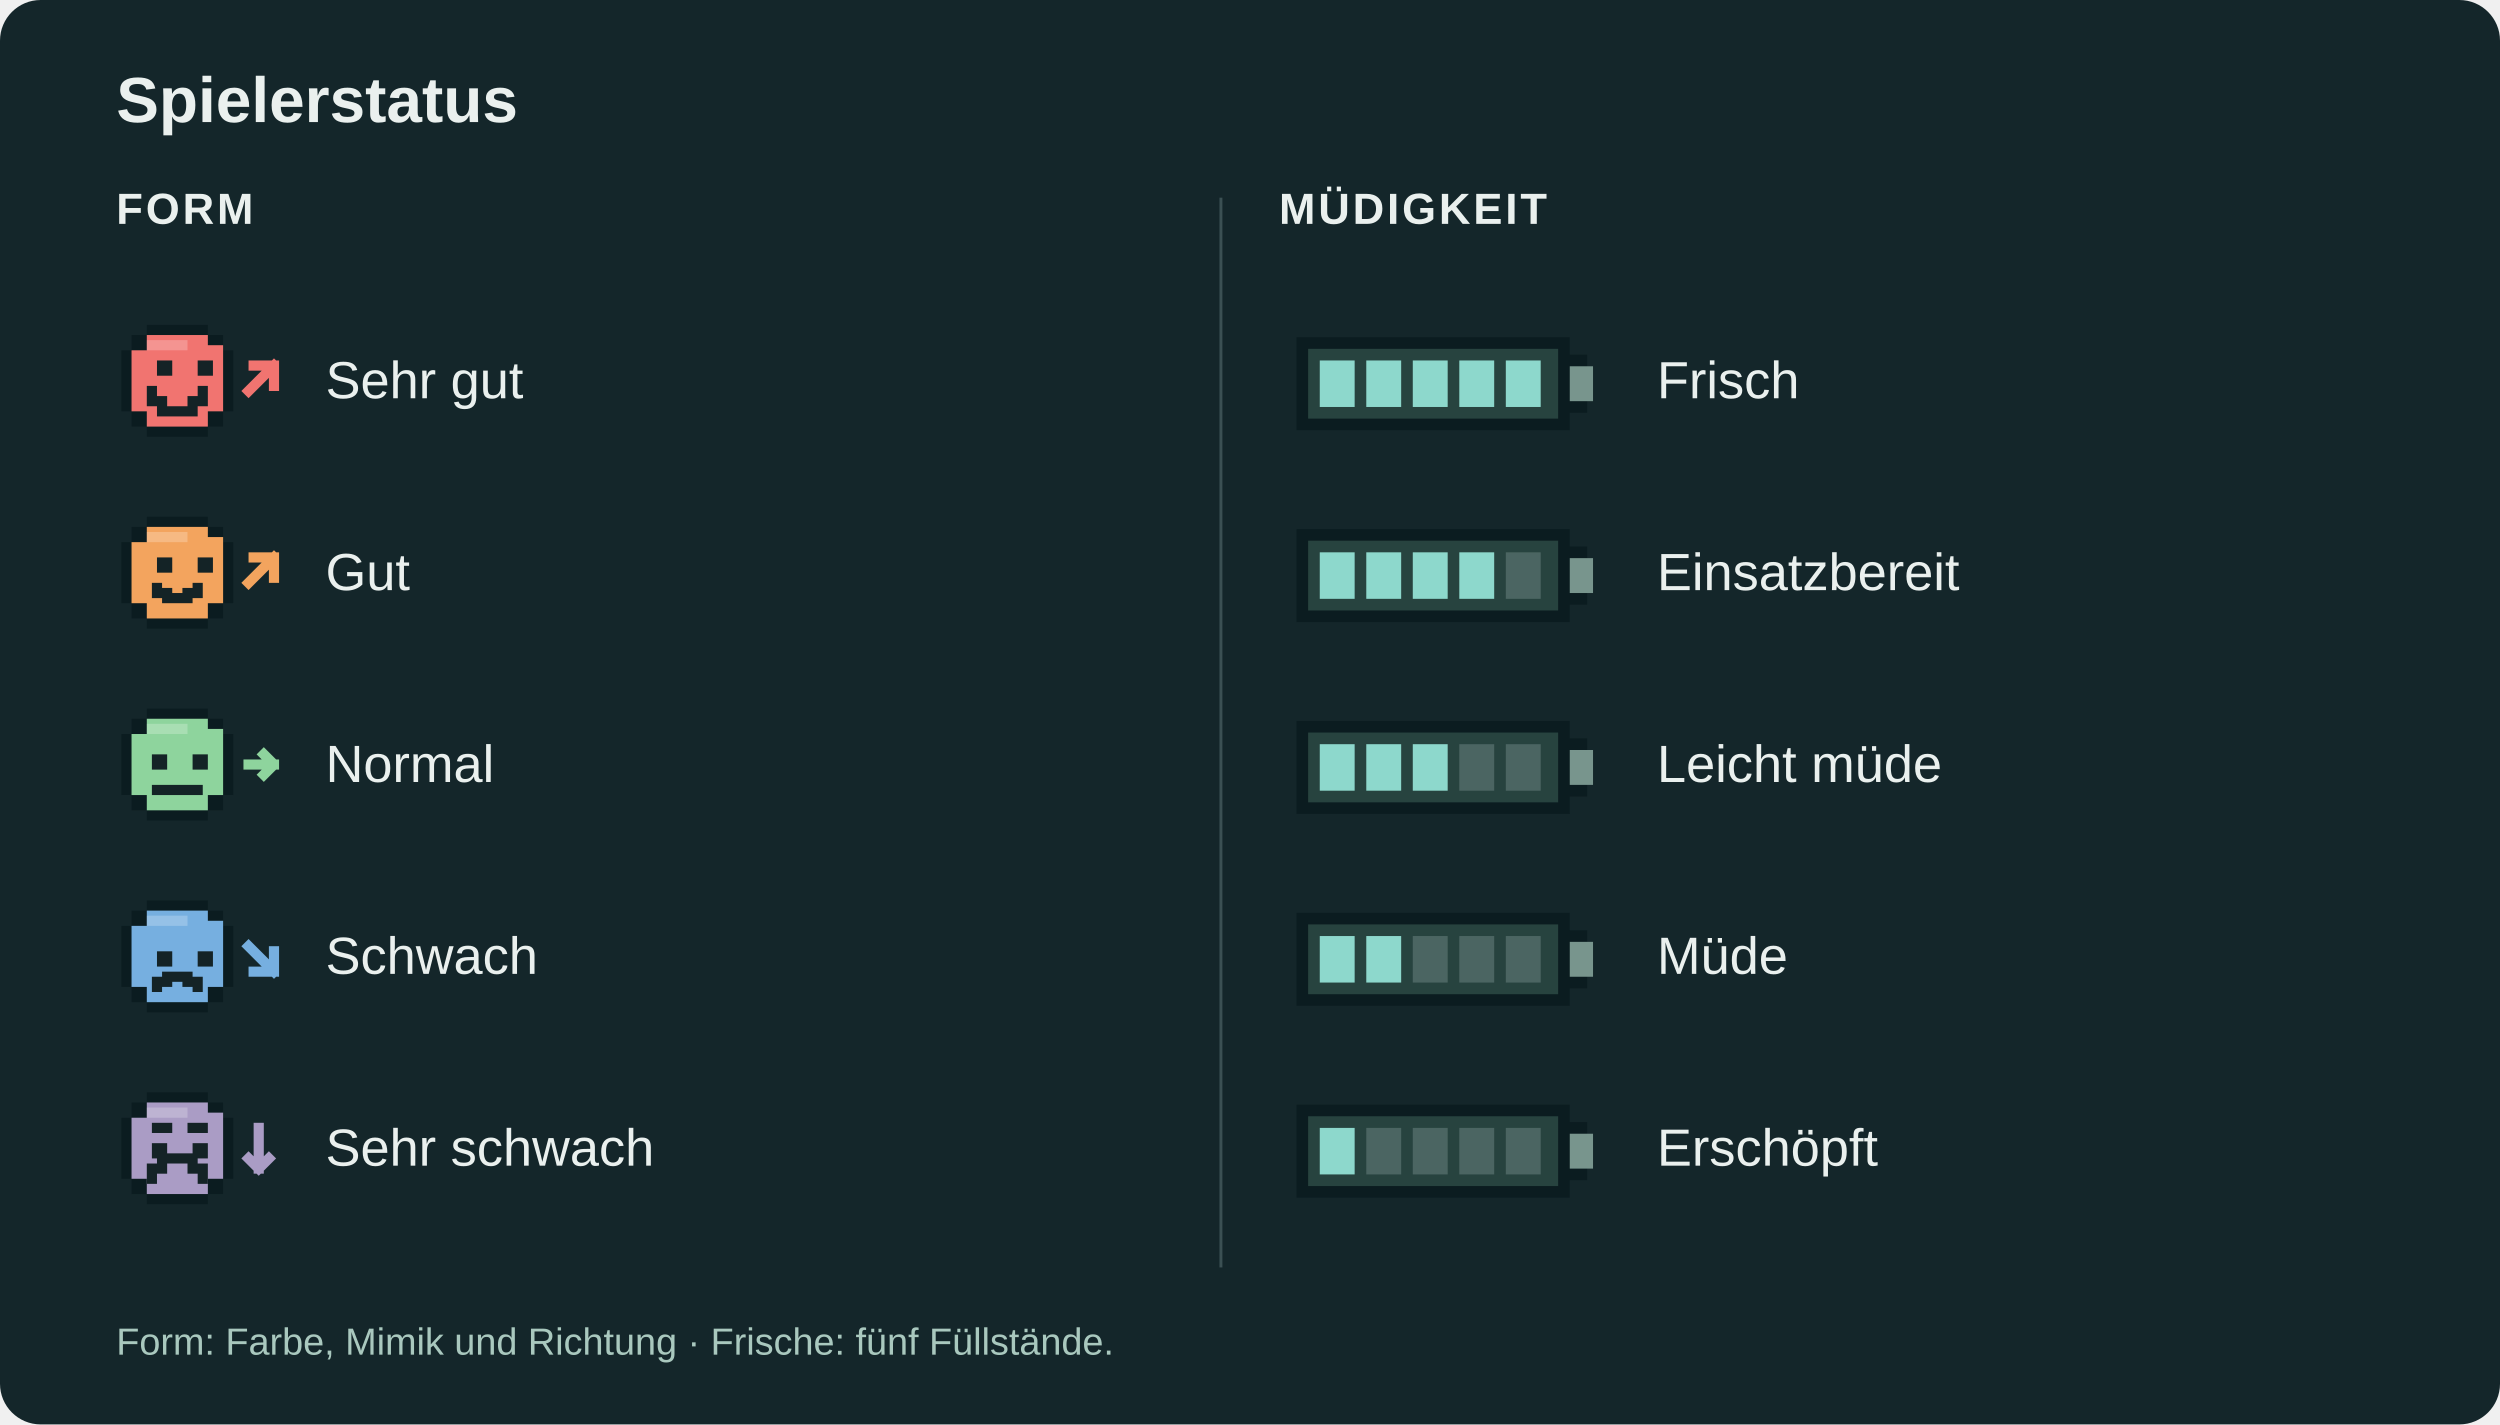
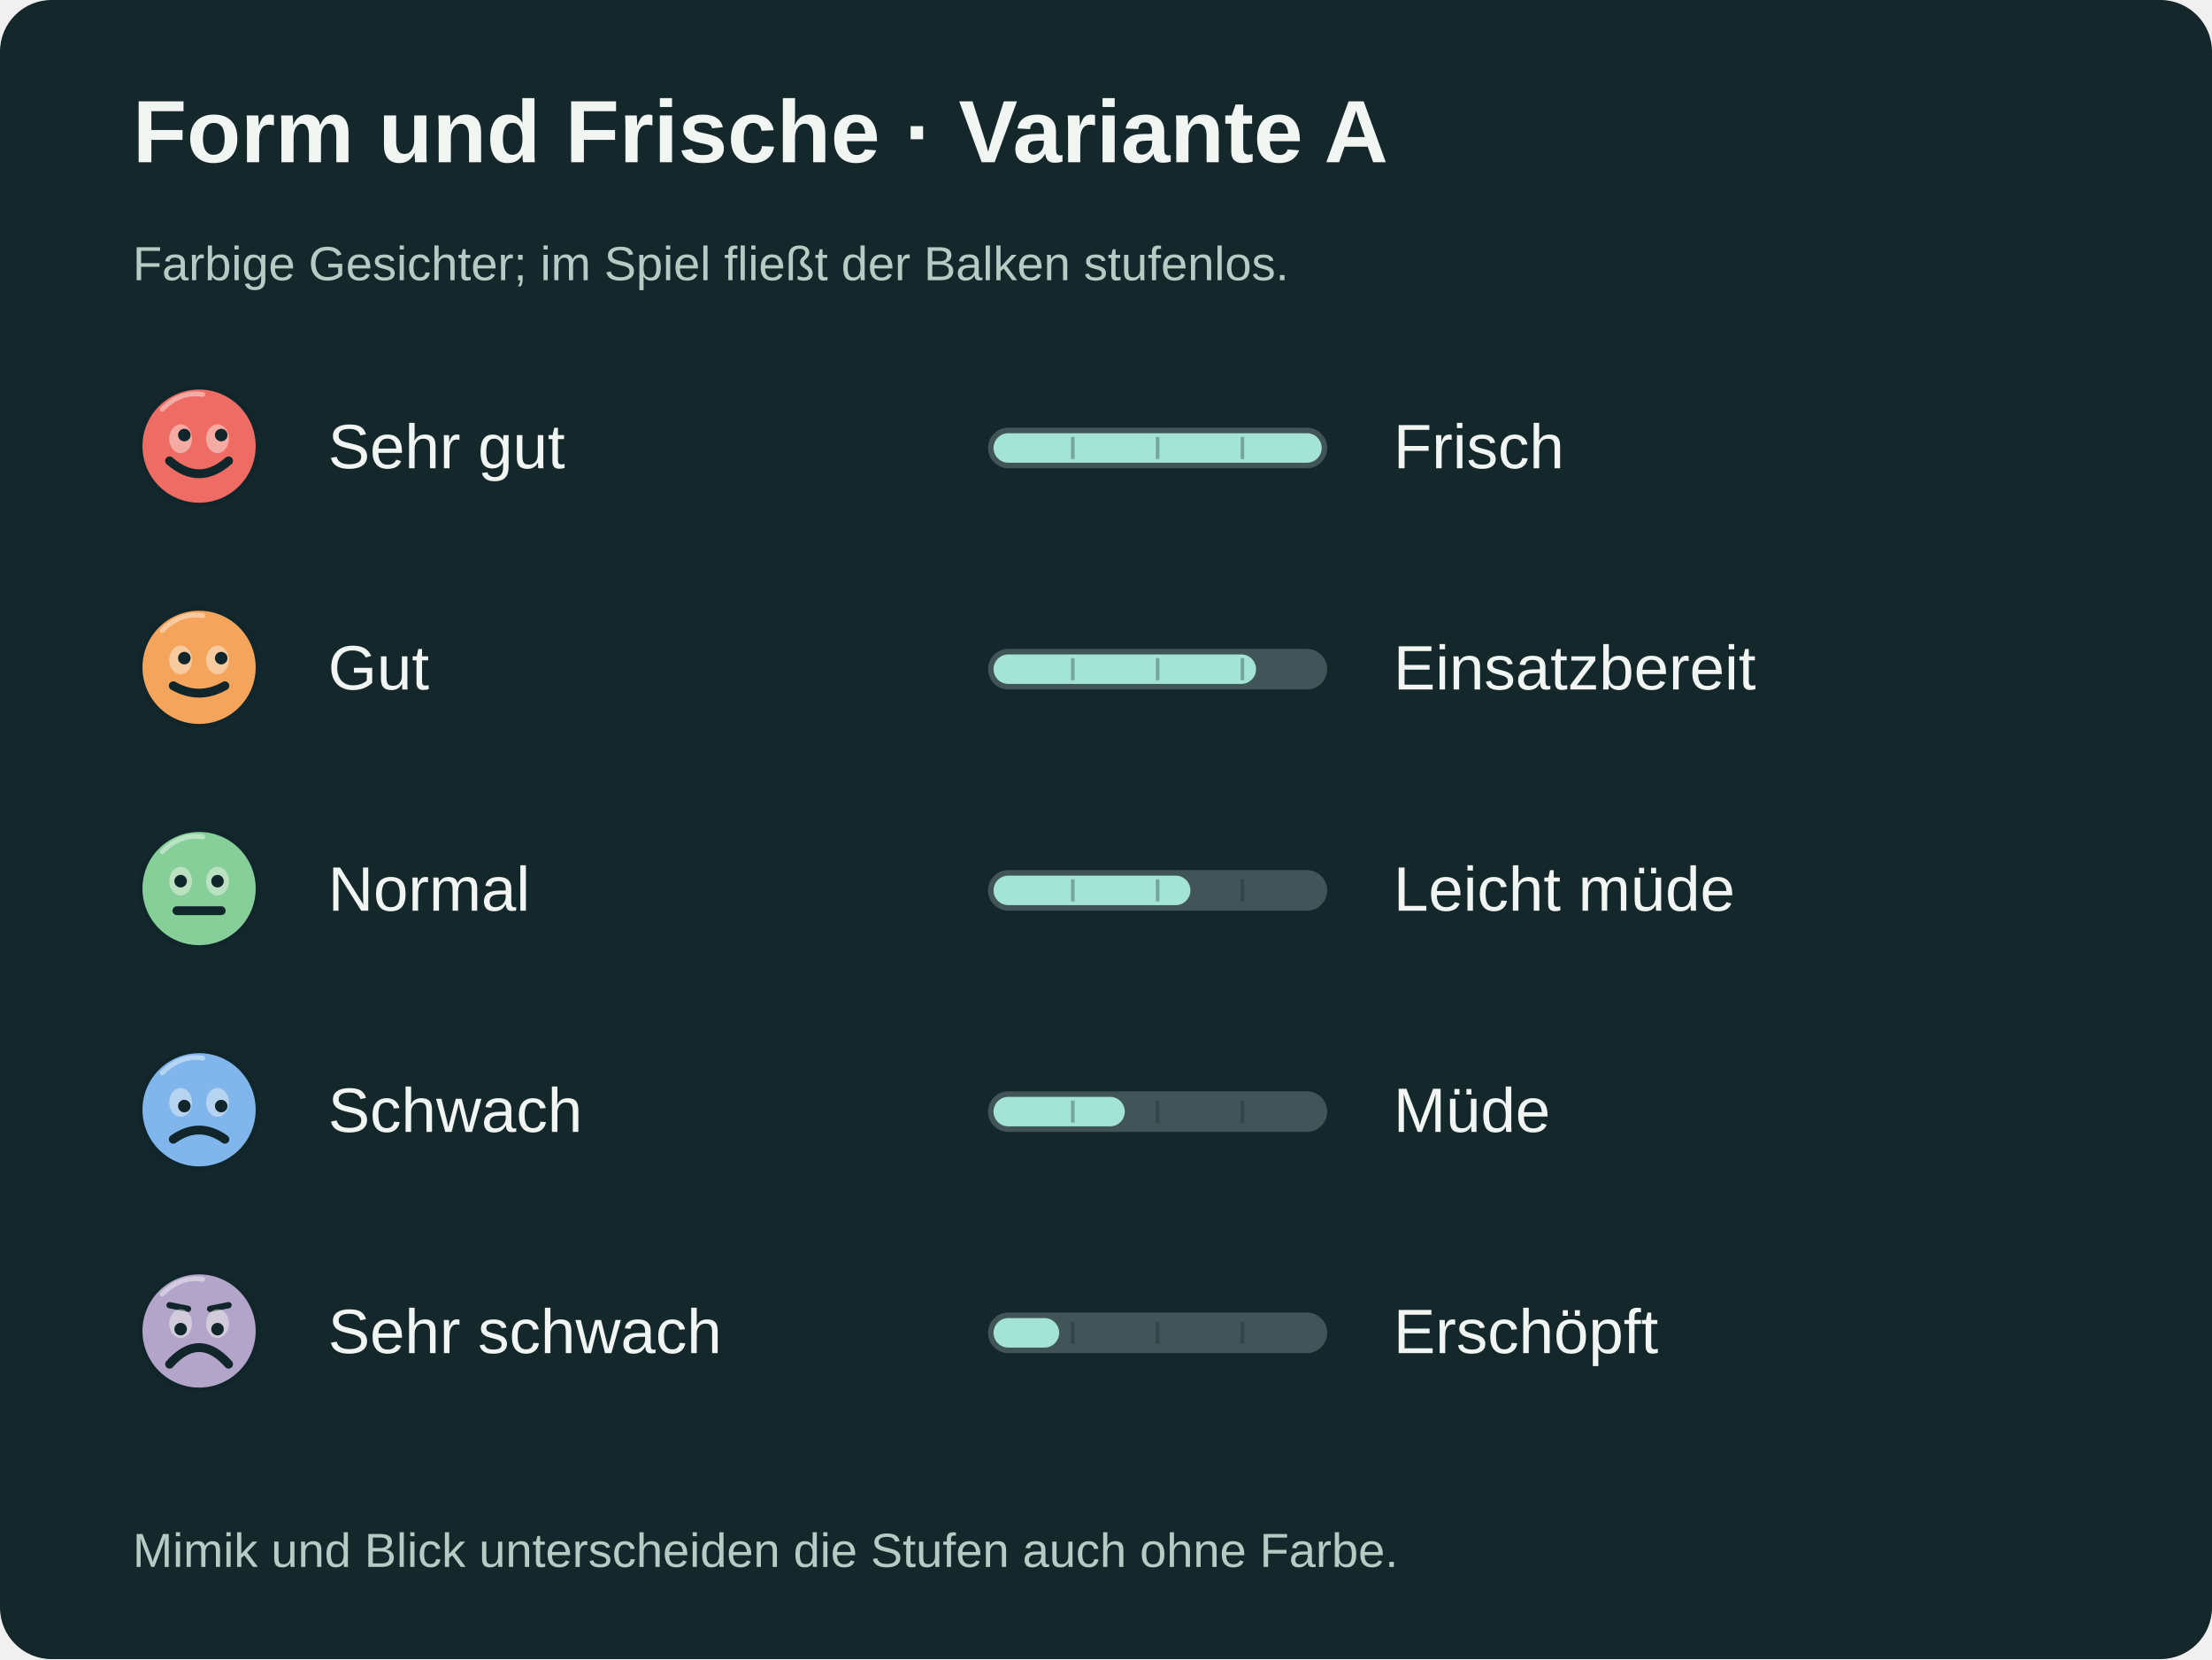
- <svg xmlns="http://www.w3.org/2000/svg" viewBox="0 0 860 490" role="img" aria-label="Vorschau der Form-Icons und Müdigkeitsbalken">
-   <defs>
-     <symbol id="form-very-good" viewBox="0 0 32 24">
-       <path d="M6 1h12v2h3v3h2v12h-2v3h-3v2H6v-2H3v-3H1V6h2V3h3Z" fill="#0B1C20" />
-       <path d="M6 3h12v2h3v13h-3v3H6v-3H3V6h3Z" fill="#F17470" />
-       <path d="M6 4h8v2H6Z" fill="#FFF" opacity=".23" />
-       <path d="M8 8h3v3H8ZM16 8h3v3h-3Z" fill="#142326" />
-       <path d="M7 14v2h2v2h6v-2h2v-2" fill="none" stroke="#142326" stroke-width="2" stroke-linecap="square" stroke-linejoin="miter" />
-       <path d="M26 14L31 9M27 9h4v4" fill="none" stroke="#F17470" stroke-width="2" stroke-linecap="square" stroke-linejoin="miter" />
-     </symbol>
-     <symbol id="form-good" viewBox="0 0 32 24">
-       <path d="M6 1h12v2h3v3h2v12h-2v3h-3v2H6v-2H3v-3H1V6h2V3h3Z" fill="#0B1C20" />
-       <path d="M6 3h12v2h3v13h-3v3H6v-3H3V6h3Z" fill="#F3A45E" />
-       <path d="M6 4h8v2H6Z" fill="#FFF" opacity=".23" />
-       <path d="M8 9h3v3H8ZM16 9h3v3h-3Z" fill="#142326" />
-       <path d="M8 15v1h2v1h4v-1h2v-1" fill="none" stroke="#142326" stroke-width="2" stroke-linecap="square" stroke-linejoin="miter" />
-       <path d="M26 14L31 9M27 9h4v4" fill="none" stroke="#F3A45E" stroke-width="2" stroke-linecap="square" stroke-linejoin="miter" />
-     </symbol>
-     <symbol id="form-normal" viewBox="0 0 32 24">
-       <path d="M6 1h12v2h3v3h2v12h-2v3h-3v2H6v-2H3v-3H1V6h2V3h3Z" fill="#0B1C20" />
-       <path d="M6 3h12v2h3v13h-3v3H6v-3H3V6h3Z" fill="#8ED49D" />
-       <path d="M6 4h8v2H6Z" fill="#FFF" opacity=".23" />
-       <path d="M7 10h3v3H7ZM15 10h3v3h-3Z" fill="#142326" />
-       <path d="M8 17h8" fill="none" stroke="#142326" stroke-width="2" stroke-linecap="square" stroke-linejoin="miter" />
-       <path d="M26 12h5m-2-2 2 2-2 2" fill="none" stroke="#8ED49D" stroke-width="2" stroke-linecap="square" stroke-linejoin="miter" />
-     </symbol>
-     <symbol id="form-weak" viewBox="0 0 32 24">
-       <path d="M6 1h12v2h3v3h2v12h-2v3h-3v2H6v-2H3v-3H1V6h2V3h3Z" fill="#0B1C20" />
-       <path d="M6 3h12v2h3v13h-3v3H6v-3H3V6h3Z" fill="#76AFE0" />
-       <path d="M6 4h8v2H6Z" fill="#FFF" opacity=".23" />
-       <path d="M8 11h3v3H8ZM16 11h3v3h-3Z" fill="#142326" />
-       <path d="M8 18v-1h2v-1h4v1h2v1" fill="none" stroke="#142326" stroke-width="2" stroke-linecap="square" stroke-linejoin="miter" />
-       <path d="M26 10l5 5m-4 0h4v-4" fill="none" stroke="#76AFE0" stroke-width="2" stroke-linecap="square" stroke-linejoin="miter" />
-     </symbol>
-     <symbol id="form-very-weak" viewBox="0 0 32 24">
-       <path d="M6 1h12v2h3v3h2v12h-2v3h-3v2H6v-2H3v-3H1V6h2V3h3Z" fill="#0B1C20" />
-       <path d="M6 3h12v2h3v13h-3v3H6v-3H3V6h3Z" fill="#AA9CC5" />
-       <path d="M6 4h8v2H6Z" fill="#FFF" opacity=".23" />
-       <path d="M7 8h4M14 8h4" stroke="#142326" stroke-width="2" />
-       <path d="M7 11h3v3H7ZM15 11h3v3h-3Z" fill="#142326" />
-       <path d="M7 18v-2h2v-2h6v2h2v2" fill="none" stroke="#142326" stroke-width="2" stroke-linecap="square" stroke-linejoin="miter" />
-       <path d="M28 8v8m-2-2 2 2 2-2" fill="none" stroke="#AA9CC5" stroke-width="2" stroke-linecap="square" stroke-linejoin="miter" />
-     </symbol>
-     <symbol id="freshness-fresh" viewBox="0 0 56 20">
-       <path d="M3 2h47v3h3v10h-3v3H3Z" fill="#0B1C20" />
-       <rect x="5" y="4" width="43" height="12" fill="#27433F" />
-       <rect x="7" y="6" width="6" height="8" fill="#8DD8CC" />
-       <rect x="15" y="6" width="6" height="8" fill="#8DD8CC" />
-       <rect x="23" y="6" width="6" height="8" fill="#8DD8CC" />
-       <rect x="31" y="6" width="6" height="8" fill="#8DD8CC" />
-       <rect x="39" y="6" width="6" height="8" fill="#8DD8CC" />
-       <path d="M50 7h4v6h-4Z" fill="#78958D" />
-     </symbol>
-     <symbol id="freshness-ready" viewBox="0 0 56 20">
-       <path d="M3 2h47v3h3v10h-3v3H3Z" fill="#0B1C20" />
-       <rect x="5" y="4" width="43" height="12" fill="#27433F" />
-       <rect x="7" y="6" width="6" height="8" fill="#8DD8CC" />
-       <rect x="15" y="6" width="6" height="8" fill="#8DD8CC" />
-       <rect x="23" y="6" width="6" height="8" fill="#8DD8CC" />
-       <rect x="31" y="6" width="6" height="8" fill="#8DD8CC" />
-       <rect x="39" y="6" width="6" height="8" fill="#4B6562" />
-       <path d="M50 7h4v6h-4Z" fill="#78958D" />
-     </symbol>
-     <symbol id="freshness-slightly-tired" viewBox="0 0 56 20">
-       <path d="M3 2h47v3h3v10h-3v3H3Z" fill="#0B1C20" />
-       <rect x="5" y="4" width="43" height="12" fill="#27433F" />
-       <rect x="7" y="6" width="6" height="8" fill="#8DD8CC" />
-       <rect x="15" y="6" width="6" height="8" fill="#8DD8CC" />
-       <rect x="23" y="6" width="6" height="8" fill="#8DD8CC" />
-       <rect x="31" y="6" width="6" height="8" fill="#4B6562" />
-       <rect x="39" y="6" width="6" height="8" fill="#4B6562" />
-       <path d="M50 7h4v6h-4Z" fill="#78958D" />
-     </symbol>
-     <symbol id="freshness-tired" viewBox="0 0 56 20">
-       <path d="M3 2h47v3h3v10h-3v3H3Z" fill="#0B1C20" />
-       <rect x="5" y="4" width="43" height="12" fill="#27433F" />
-       <rect x="7" y="6" width="6" height="8" fill="#8DD8CC" />
-       <rect x="15" y="6" width="6" height="8" fill="#8DD8CC" />
-       <rect x="23" y="6" width="6" height="8" fill="#4B6562" />
-       <rect x="31" y="6" width="6" height="8" fill="#4B6562" />
-       <rect x="39" y="6" width="6" height="8" fill="#4B6562" />
-       <path d="M50 7h4v6h-4Z" fill="#78958D" />
-     </symbol>
-     <symbol id="freshness-exhausted" viewBox="0 0 56 20">
-       <path d="M3 2h47v3h3v10h-3v3H3Z" fill="#0B1C20" />
-       <rect x="5" y="4" width="43" height="12" fill="#27433F" />
-       <rect x="7" y="6" width="6" height="8" fill="#8DD8CC" />
-       <rect x="15" y="6" width="6" height="8" fill="#4B6562" />
-       <rect x="23" y="6" width="6" height="8" fill="#4B6562" />
-       <rect x="31" y="6" width="6" height="8" fill="#4B6562" />
-       <rect x="39" y="6" width="6" height="8" fill="#4B6562" />
-       <path d="M50 7h4v6h-4Z" fill="#78958D" />
-     </symbol>
-   </defs>
-   <style>text{font-family:Arial,sans-serif;fill:#EAF0EE}.heading{font-size:22px;font-weight:700}.subheading{font-size:15px;font-weight:700;letter-spacing:1px}.label{font-size:18px}.note{font-size:13px;fill:#A9C8BE}</style>
-   <rect width="860" height="490" rx="14" fill="#14262A" />
-   <text x="40" y="42" class="heading">Spielerstatus</text>
-   <text x="40" y="77" class="subheading">FORM</text>
-   <text x="440" y="77" class="subheading">MÜDIGKEIT</text>
-   <path d="M420 68V436" stroke="#3B5053" />
-   <use href="#form-very-good" x="40" y="110" width="56" height="42" />
-   <text x="112" y="137" class="label">Sehr gut</text>
-   <use href="#freshness-fresh" x="440" y="112" width="112" height="40" />
-   <text x="570" y="137" class="label">Frisch</text>
-   <use href="#form-good" x="40" y="176" width="56" height="42" />
-   <text x="112" y="203" class="label">Gut</text>
-   <use href="#freshness-ready" x="440" y="178" width="112" height="40" />
-   <text x="570" y="203" class="label">Einsatzbereit</text>
-   <use href="#form-normal" x="40" y="242" width="56" height="42" />
-   <text x="112" y="269" class="label">Normal</text>
-   <use href="#freshness-slightly-tired" x="440" y="244" width="112" height="40" />
-   <text x="570" y="269" class="label">Leicht müde</text>
-   <use href="#form-weak" x="40" y="308" width="56" height="42" />
-   <text x="112" y="335" class="label">Schwach</text>
-   <use href="#freshness-tired" x="440" y="310" width="112" height="40" />
-   <text x="570" y="335" class="label">Müde</text>
-   <use href="#form-very-weak" x="40" y="374" width="56" height="42" />
-   <text x="112" y="401" class="label">Sehr schwach</text>
-   <use href="#freshness-exhausted" x="440" y="376" width="112" height="40" />
-   <text x="570" y="401" class="label">Erschöpft</text>
-   <text x="40" y="466" class="note">Form: Farbe, Mimik und Richtung · Frische: fünf Füllstände.</text>
+ <svg xmlns="http://www.w3.org/2000/svg" viewBox="0 0 600 450" role="img" aria-label="Gewählte Status-Icons, Variante A">
+   <style>text{font-family:Arial,sans-serif;fill:#F1F6F2}.heading{font-size:24px;font-weight:700}.label{font-size:17px}.note{font-size:13px;fill:#B5CCC5}</style>
+   <rect width="600" height="450" rx="14" fill="#14282C" />
+   <text x="36" y="44" class="heading">Form und Frische · Variante A</text>
+   <text x="36" y="76" class="note">Farbige Gesichter; im Spiel fließt der Balken stufenlos.</text>
+   <g transform="translate(36 103)">
+     <circle cx="18" cy="18" r="16" fill="#EE6C64" stroke="#10262A" stroke-width="1.3" />
+     <path d="M8 8Q13 3 19 4" fill="none" stroke="#FFF" stroke-opacity=".42" stroke-width="1.3" stroke-linecap="round" />
+     <g fill="none" stroke="#10262A" stroke-width="1.7" stroke-linecap="round" />
+     <ellipse cx="13" cy="16" rx="3.1" ry="3.9" fill="#F8F8F2" opacity=".45" />
+     <ellipse cx="23" cy="16" rx="3.1" ry="3.9" fill="#F8F8F2" opacity=".45" />
+     <circle cx="14" cy="15" r="1.7" fill="#10262A" />
+     <circle cx="24" cy="15" r="1.7" fill="#10262A" />
+     <path d="M10 22 Q18 29 26 22" fill="none" stroke="#10262A" stroke-width="2.4" stroke-linecap="round" />
+   </g>
+   <text x="89" y="127" class="label">Sehr gut</text>
+   <g transform="translate(268 116)">
+     <rect width="92" height="11" rx="5.5" fill="#415558" />
+     <rect x="1.5" y="1.5" width="89.0" height="8" rx="4" fill="#A3E4D4" />
+     <path d="M23 2.5v6M46 2.5v6M69 2.5v6" stroke="#10262A" stroke-opacity=".32" stroke-width="1" />
+   </g>
+   <text x="378" y="127" class="label">Frisch</text>
+   <g transform="translate(36 163)">
+     <circle cx="18" cy="18" r="16" fill="#F5A45B" stroke="#10262A" stroke-width="1.3" />
+     <path d="M8 8Q13 3 19 4" fill="none" stroke="#FFF" stroke-opacity=".42" stroke-width="1.3" stroke-linecap="round" />
+     <g fill="none" stroke="#10262A" stroke-width="1.7" stroke-linecap="round" />
+     <ellipse cx="13" cy="16" rx="3.1" ry="3.9" fill="#F8F8F2" opacity=".45" />
+     <ellipse cx="23" cy="16" rx="3.1" ry="3.9" fill="#F8F8F2" opacity=".45" />
+     <circle cx="14" cy="15.5" r="1.7" fill="#10262A" />
+     <circle cx="24" cy="15.5" r="1.7" fill="#10262A" />
+     <path d="M11 23 Q18 27 25 23" fill="none" stroke="#10262A" stroke-width="2.4" stroke-linecap="round" />
+   </g>
+   <text x="89" y="187" class="label">Gut</text>
+   <g transform="translate(268 176)">
+     <rect width="92" height="11" rx="5.5" fill="#415558" />
+     <rect x="1.5" y="1.5" width="71.2" height="8" rx="4" fill="#A3E4D4" />
+     <path d="M23 2.5v6M46 2.5v6M69 2.5v6" stroke="#10262A" stroke-opacity=".32" stroke-width="1" />
+   </g>
+   <text x="378" y="187" class="label">Einsatzbereit</text>
+   <g transform="translate(36 223)">
+     <circle cx="18" cy="18" r="16" fill="#86CF99" stroke="#10262A" stroke-width="1.3" />
+     <path d="M8 8Q13 3 19 4" fill="none" stroke="#FFF" stroke-opacity=".42" stroke-width="1.3" stroke-linecap="round" />
+     <g fill="none" stroke="#10262A" stroke-width="1.7" stroke-linecap="round" />
+     <ellipse cx="13" cy="16" rx="3.1" ry="3.9" fill="#F8F8F2" opacity=".45" />
+     <ellipse cx="23" cy="16" rx="3.1" ry="3.9" fill="#F8F8F2" opacity=".45" />
+     <circle cx="13" cy="16" r="1.7" fill="#10262A" />
+     <circle cx="23" cy="16" r="1.7" fill="#10262A" />
+     <path d="M12 24 H24" fill="none" stroke="#10262A" stroke-width="2.4" stroke-linecap="round" />
+   </g>
+   <text x="89" y="247" class="label">Normal</text>
+   <g transform="translate(268 236)">
+     <rect width="92" height="11" rx="5.5" fill="#415558" />
+     <rect x="1.5" y="1.5" width="53.4" height="8" rx="4" fill="#A3E4D4" />
+     <path d="M23 2.5v6M46 2.5v6M69 2.5v6" stroke="#10262A" stroke-opacity=".32" stroke-width="1" />
+   </g>
+   <text x="378" y="247" class="label">Leicht müde</text>
+   <g transform="translate(36 283)">
+     <circle cx="18" cy="18" r="16" fill="#80B6EC" stroke="#10262A" stroke-width="1.3" />
+     <path d="M8 8Q13 3 19 4" fill="none" stroke="#FFF" stroke-opacity=".42" stroke-width="1.3" stroke-linecap="round" />
+     <g fill="none" stroke="#10262A" stroke-width="1.7" stroke-linecap="round" />
+     <ellipse cx="13" cy="16" rx="3.1" ry="3.9" fill="#F8F8F2" opacity=".45" />
+     <ellipse cx="23" cy="16" rx="3.1" ry="3.9" fill="#F8F8F2" opacity=".45" />
+     <circle cx="14" cy="17" r="1.7" fill="#10262A" />
+     <circle cx="24" cy="17" r="1.7" fill="#10262A" />
+     <path d="M11 26 Q18 21 25 26" fill="none" stroke="#10262A" stroke-width="2.4" stroke-linecap="round" />
+   </g>
+   <text x="89" y="307" class="label">Schwach</text>
+   <g transform="translate(268 296)">
+     <rect width="92" height="11" rx="5.5" fill="#415558" />
+     <rect x="1.5" y="1.5" width="35.6" height="8" rx="4" fill="#A3E4D4" />
+     <path d="M23 2.5v6M46 2.5v6M69 2.5v6" stroke="#10262A" stroke-opacity=".32" stroke-width="1" />
+   </g>
+   <text x="378" y="307" class="label">Müde</text>
+   <g transform="translate(36 343)">
+     <circle cx="18" cy="18" r="16" fill="#B3A5C9" stroke="#10262A" stroke-width="1.3" />
+     <path d="M8 8Q13 3 19 4" fill="none" stroke="#FFF" stroke-opacity=".42" stroke-width="1.3" stroke-linecap="round" />
+     <g fill="none" stroke="#10262A" stroke-width="1.7" stroke-linecap="round">
+       <path d="M10 11l5 1M21 12l5-1" />
+     </g>
+     <ellipse cx="13" cy="16" rx="3.1" ry="3.9" fill="#F8F8F2" opacity=".45" />
+     <ellipse cx="23" cy="16" rx="3.1" ry="3.9" fill="#F8F8F2" opacity=".45" />
+     <circle cx="13" cy="17.5" r="1.7" fill="#10262A" />
+     <circle cx="23" cy="17.5" r="1.7" fill="#10262A" />
+     <path d="M10 27 Q18 18 26 27" fill="none" stroke="#10262A" stroke-width="2.4" stroke-linecap="round" />
+   </g>
+   <text x="89" y="367" class="label">Sehr schwach</text>
+   <g transform="translate(268 356)">
+     <rect width="92" height="11" rx="5.5" fill="#415558" />
+     <rect x="1.5" y="1.5" width="17.8" height="8" rx="4" fill="#A3E4D4" />
+     <path d="M23 2.5v6M46 2.5v6M69 2.5v6" stroke="#10262A" stroke-opacity=".32" stroke-width="1" />
+   </g>
+   <text x="378" y="367" class="label">Erschöpft</text>
+   <text x="36" y="425" class="note">Mimik und Blick unterscheiden die Stufen auch ohne Farbe.</text>
</svg>
